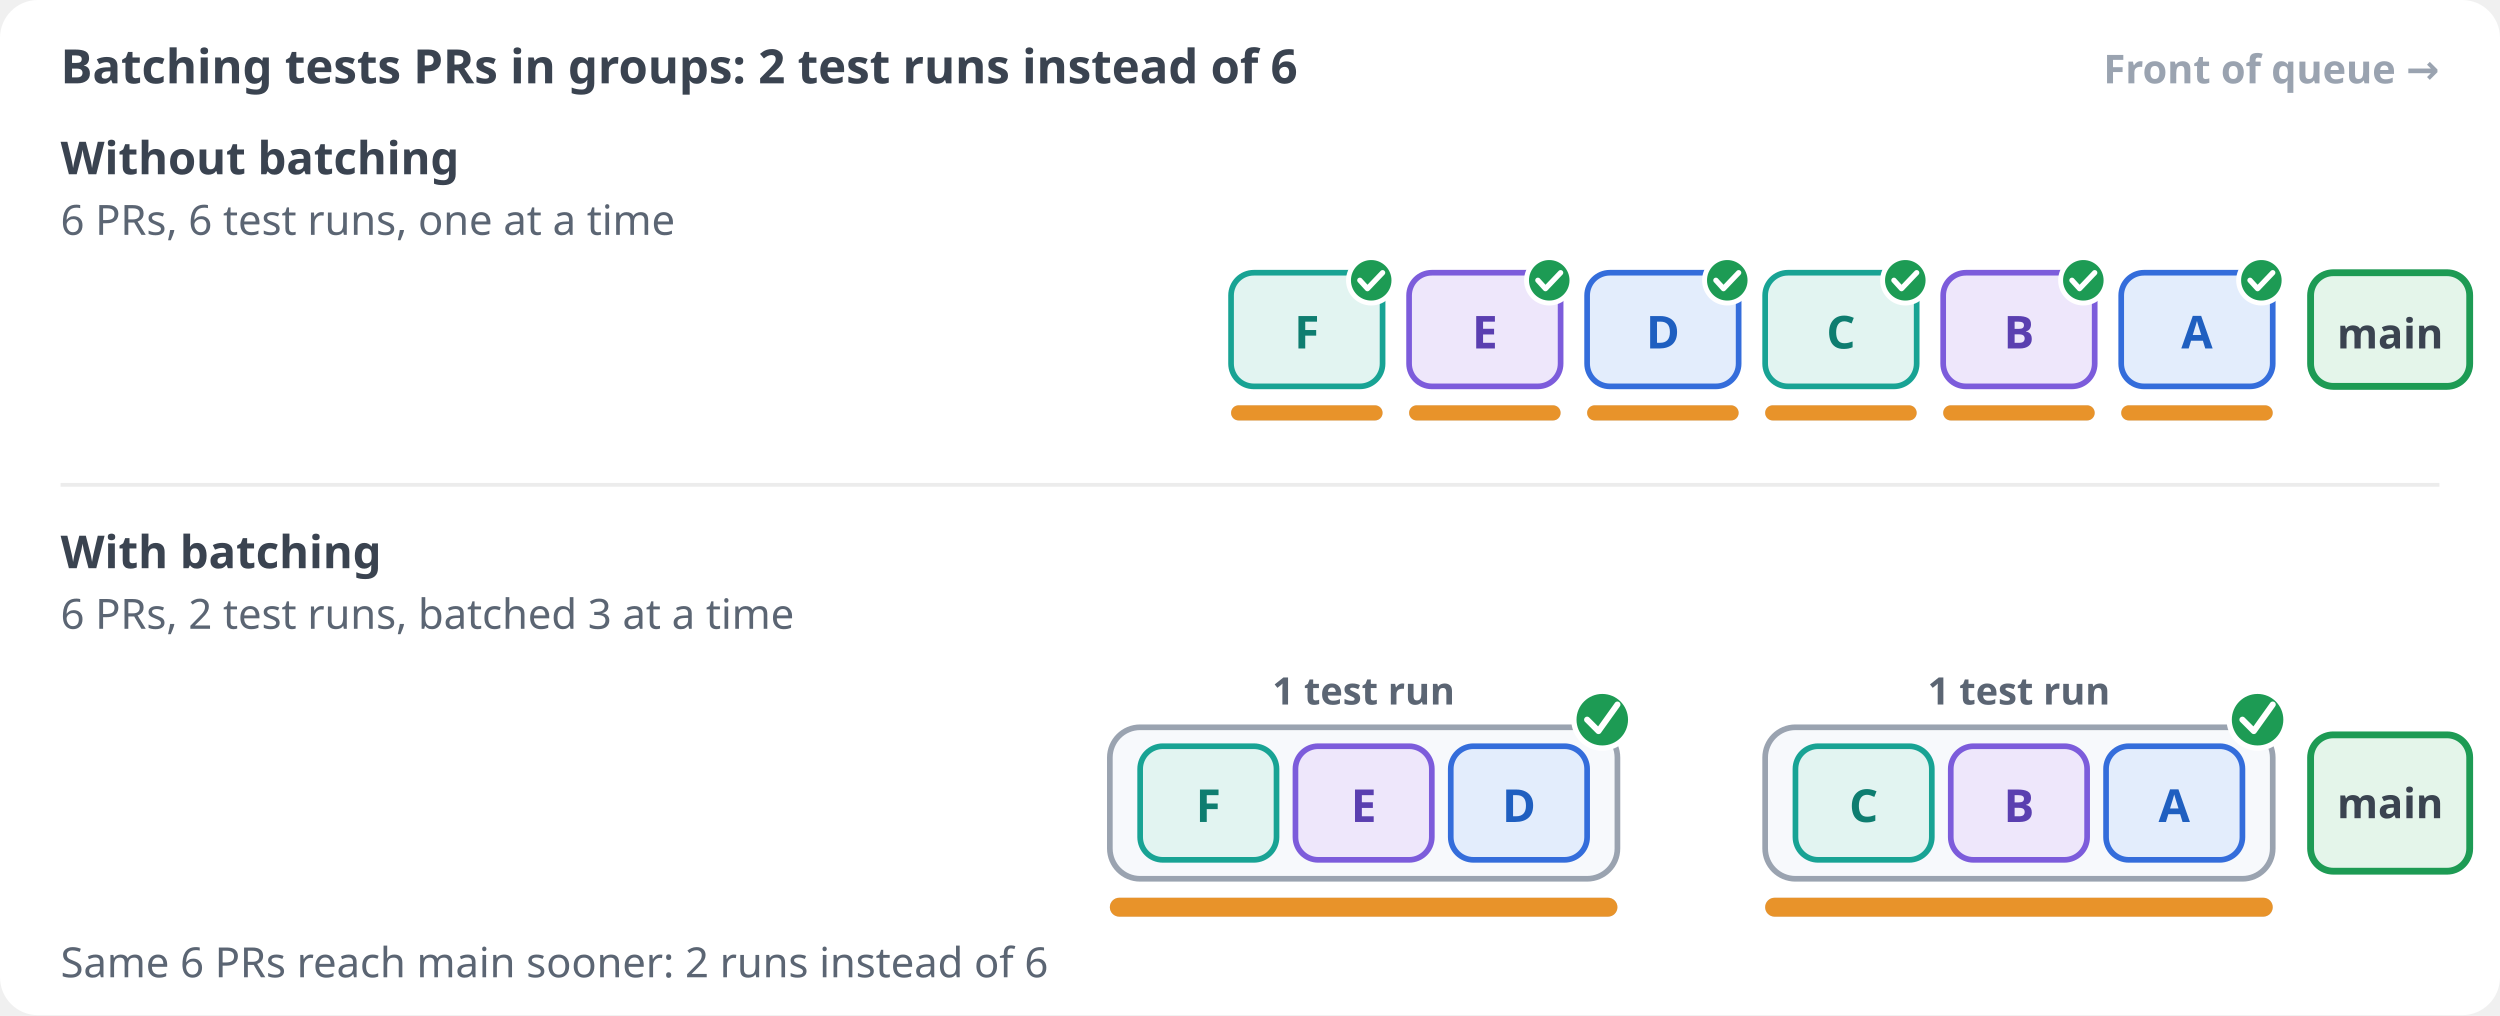
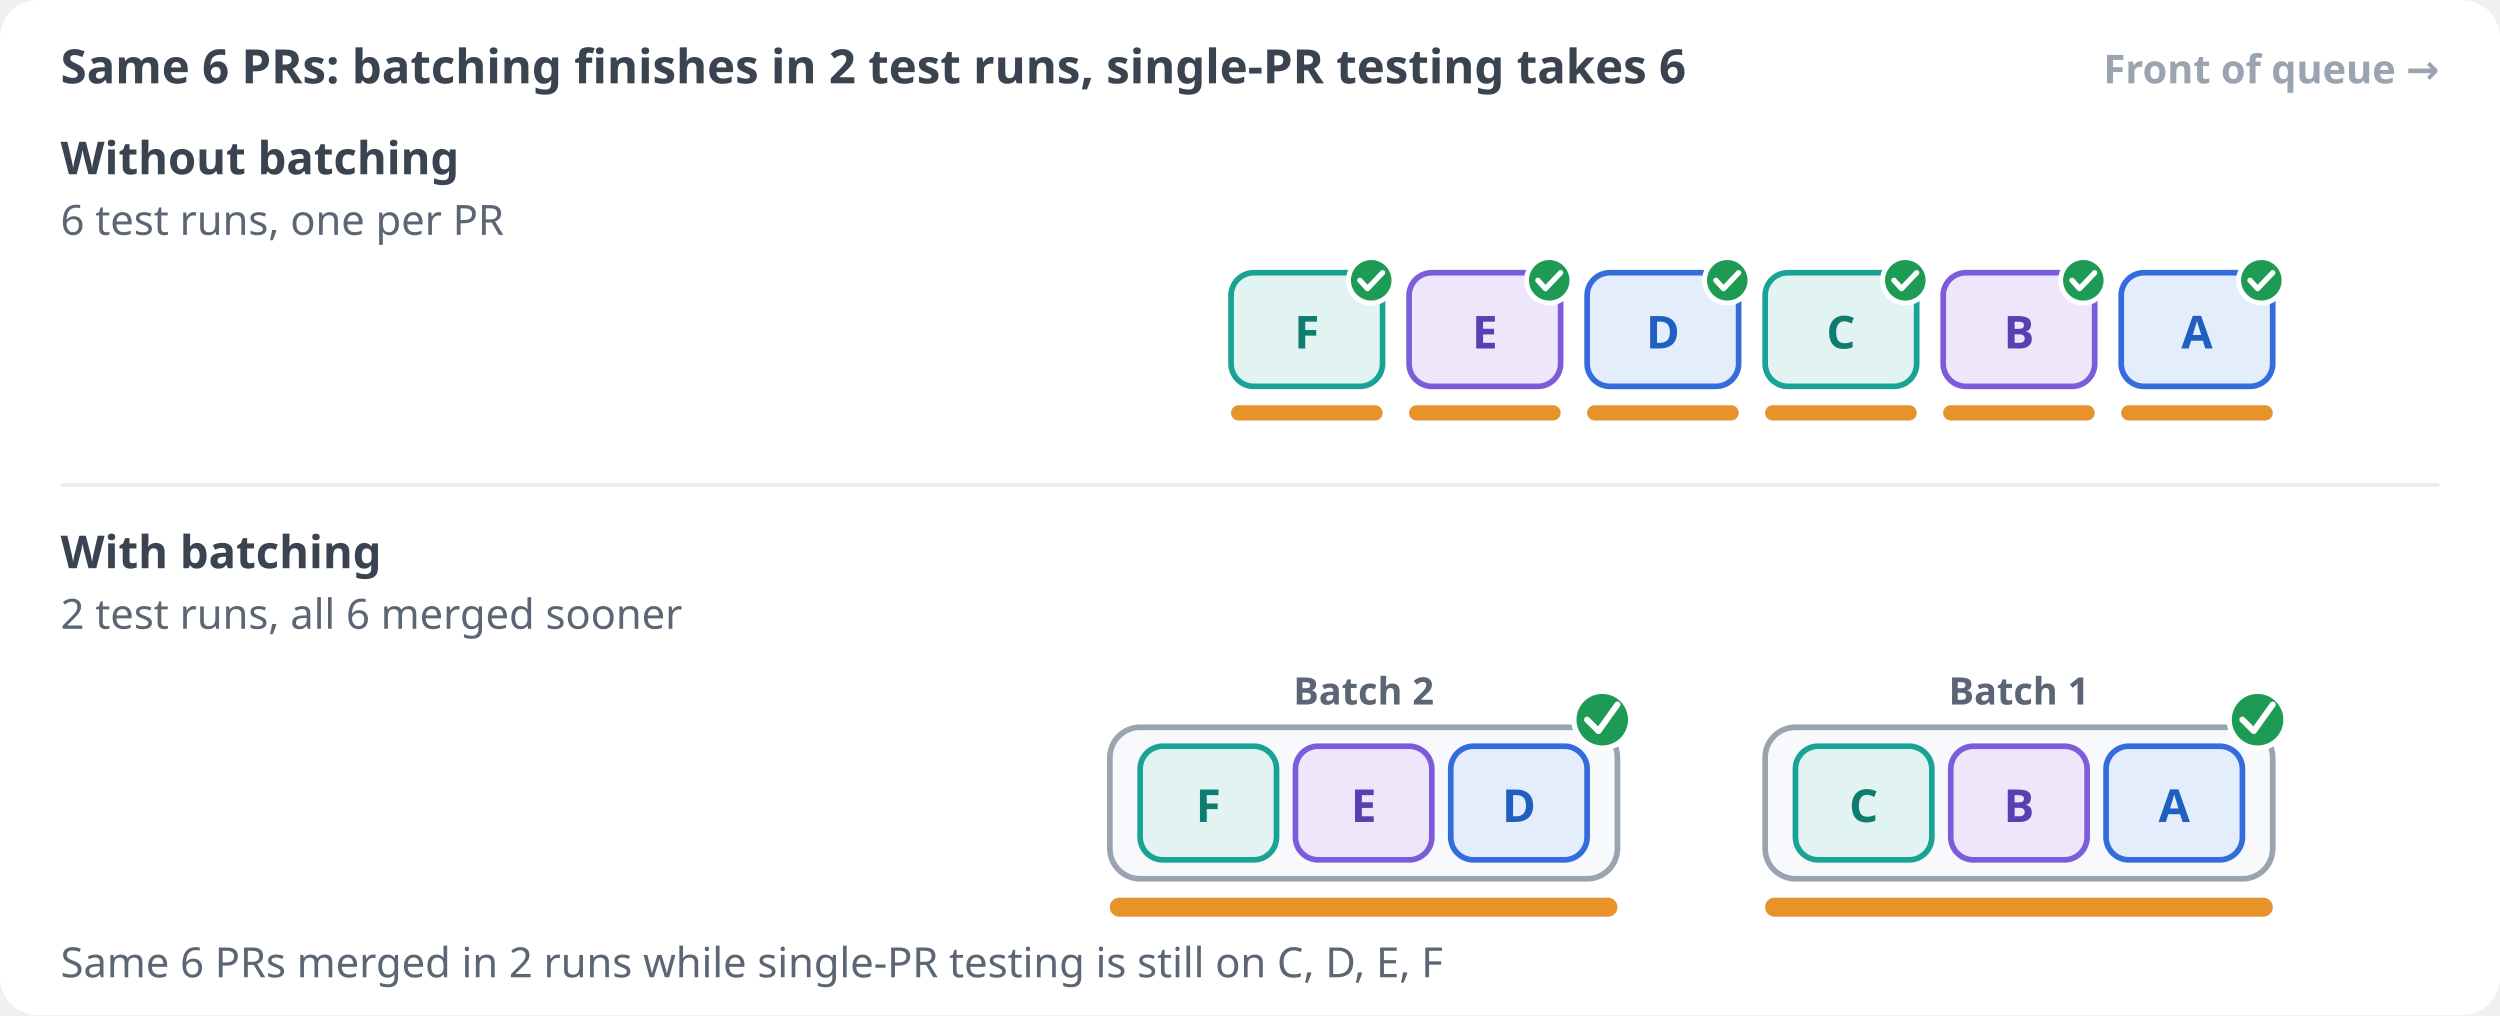
- <svg xmlns="http://www.w3.org/2000/svg" viewBox="0 0 660 268" width="660" height="268" role="img" aria-label="A comparison of testing six pull requests A to F without batching versus with batching. Without batching there are six test runs, one PR at a time, so it reaches main slowly. With batching the PRs are grouped into two batches, ABC and DEF, each tested in a single run, so the same six PRs reach main much sooner. A green check badge appears on each box as its test run completes. Main is on the right; PRs flow right to left back in history.">
+ <svg xmlns="http://www.w3.org/2000/svg" viewBox="0 0 660 268" width="660" height="268" role="img" aria-label="A throughput comparison of testing pull requests A to F, where one single-PR test takes the same time as one whole-batch test. Without batching, each PR is tested one at a time in its own cycle, so all six PRs A through F take six test runs to finish. With batching, the same six PRs finish in two test runs: Batch 1 ABC then Batch 2 DEF. While the with-batching panel is already done after two cycles, the without-batching panel is still grinding through C, D, E, F. A green check badge appears as each test run completes. Front of queue is on the right.">
  <style>
    .bar { transform-box: fill-box; transform-origin: left center; }
-     .bA { animation: bgA 9s linear infinite; }
-     .bB { animation: bgB 9s linear infinite; }
-     .bC { animation: bgC 9s linear infinite; }
-     .bD { animation: bgD 9s linear infinite; }
-     .bE { animation: bgE 9s linear infinite; }
-     .bF { animation: bgF 9s linear infinite; }
-     .wABC { animation: bgABC 9s linear infinite; }
-     .wDEF { animation: bgDEF 9s linear infinite; }
-     .bdgA { animation: bdgA 9s linear infinite; }
-     .bdgB { animation: bdgB 9s linear infinite; }
-     .bdgC { animation: bdgC 9s linear infinite; }
-     .bdgD { animation: bdgD 9s linear infinite; }
-     .bdgE { animation: bdgE 9s linear infinite; }
-     .bdgF { animation: bdgF 9s linear infinite; }
-     .bdgABC { animation: bdgABCk 9s linear infinite; }
-     .bdgDEF { animation: bdgDEFk 9s linear infinite; }
-     .glowNo { animation: bgGlowNo 9s linear infinite; }
-     .glowYes { animation: bgGlowYes 9s linear infinite; }
-     /* WITHOUT batching: 6 runs in sequence, each ~10% of the loop */
-     @keyframes bgA { 0%,4% { transform: scaleX(0); fill: #e8932a; } 14% { transform: scaleX(1); fill: #e8932a; } 15%,100% { transform: scaleX(1); fill: #1d9b54; } }
-     @keyframes bgB { 0%,14% { transform: scaleX(0); fill: #e8932a; } 24% { transform: scaleX(1); fill: #e8932a; } 25%,100% { transform: scaleX(1); fill: #1d9b54; } }
-     @keyframes bgC { 0%,24% { transform: scaleX(0); fill: #e8932a; } 34% { transform: scaleX(1); fill: #e8932a; } 35%,100% { transform: scaleX(1); fill: #1d9b54; } }
-     @keyframes bgD { 0%,34% { transform: scaleX(0); fill: #e8932a; } 44% { transform: scaleX(1); fill: #e8932a; } 45%,100% { transform: scaleX(1); fill: #1d9b54; } }
-     @keyframes bgE { 0%,44% { transform: scaleX(0); fill: #e8932a; } 54% { transform: scaleX(1); fill: #e8932a; } 55%,100% { transform: scaleX(1); fill: #1d9b54; } }
-     @keyframes bgF { 0%,54% { transform: scaleX(0); fill: #e8932a; } 64% { transform: scaleX(1); fill: #e8932a; } 65%,100% { transform: scaleX(1); fill: #1d9b54; } }
-     /* WITH batching: 2 runs in sequence, ABC then DEF */
-     @keyframes bgABC { 0%,4% { transform: scaleX(0); fill: #e8932a; } 22% { transform: scaleX(1); fill: #e8932a; } 23%,100% { transform: scaleX(1); fill: #1d9b54; } }
-     @keyframes bgDEF { 0%,22% { transform: scaleX(0); fill: #e8932a; } 40% { transform: scaleX(1); fill: #e8932a; } 41%,100% { transform: scaleX(1); fill: #1d9b54; } }
-     /* completion badges: pop in right after each bar finishes, hold to 100% */
-     @keyframes bdgA { 0%,15% { opacity: 0; } 17%,100% { opacity: 1; } }
-     @keyframes bdgB { 0%,25% { opacity: 0; } 27%,100% { opacity: 1; } }
-     @keyframes bdgC { 0%,35% { opacity: 0; } 37%,100% { opacity: 1; } }
-     @keyframes bdgD { 0%,45% { opacity: 0; } 47%,100% { opacity: 1; } }
-     @keyframes bdgE { 0%,55% { opacity: 0; } 57%,100% { opacity: 1; } }
-     @keyframes bdgF { 0%,65% { opacity: 0; } 67%,100% { opacity: 1; } }
-     @keyframes bdgABCk { 0%,23% { opacity: 0; } 25%,100% { opacity: 1; } }
-     @keyframes bdgDEFk { 0%,41% { opacity: 0; } 43%,100% { opacity: 1; } }
-     @keyframes bgGlowYes { 0%,42% { opacity: 0; } 46%,100% { opacity: 1; } }
-     @keyframes bgGlowNo { 0%,65% { opacity: 0; } 68%,100% { opacity: 1; } }
+     .bA { animation: bgA 7s linear infinite; }
+     .bB { animation: bgB 7s linear infinite; }
+     .bC { animation: bgC 7s linear infinite; }
+     .bD { animation: bgD 7s linear infinite; }
+     .bE { animation: bgE 7s linear infinite; }
+     .bF { animation: bgF 7s linear infinite; }
+     .wABC { animation: bgABC 7s linear infinite; }
+     .wDEF { animation: bgDEF 7s linear infinite; }
+     .bdgA { animation: bdgAk 7s linear infinite; }
+     .bdgB { animation: bdgBk 7s linear infinite; }
+     .bdgC { animation: bdgCk 7s linear infinite; }
+     .bdgD { animation: bdgDk 7s linear infinite; }
+     .bdgE { animation: bdgEk 7s linear infinite; }
+     .bdgF { animation: bdgFk 7s linear infinite; }
+     .bdgABC { animation: bdgABCk 7s linear infinite; }
+     .bdgDEF { animation: bdgDEFk 7s linear infinite; }
+     /* WITHOUT batching: six PRs tested one at a time, A..F, 0.5s each, 1% gaps */
+     @keyframes bgA { 0% { transform: scaleX(0); fill: #e8932a; } 7.143% { transform: scaleX(1); fill: #e8932a; } 7.6%,100% { transform: scaleX(1); fill: #1d9b54; } }
+     @keyframes bgB { 0%,8.143% { transform: scaleX(0); fill: #e8932a; } 15.286% { transform: scaleX(1); fill: #e8932a; } 15.75%,100% { transform: scaleX(1); fill: #1d9b54; } }
+     @keyframes bgC { 0%,16.286% { transform: scaleX(0); fill: #e8932a; } 23.429% { transform: scaleX(1); fill: #e8932a; } 23.9%,100% { transform: scaleX(1); fill: #1d9b54; } }
+     @keyframes bgD { 0%,24.429% { transform: scaleX(0); fill: #e8932a; } 31.572% { transform: scaleX(1); fill: #e8932a; } 32%,100% { transform: scaleX(1); fill: #1d9b54; } }
+     @keyframes bgE { 0%,32.572% { transform: scaleX(0); fill: #e8932a; } 39.715% { transform: scaleX(1); fill: #e8932a; } 40.2%,100% { transform: scaleX(1); fill: #1d9b54; } }
+     @keyframes bgF { 0%,40.715% { transform: scaleX(0); fill: #e8932a; } 47.858% { transform: scaleX(1); fill: #e8932a; } 48.3%,100% { transform: scaleX(1); fill: #1d9b54; } }
+     /* WITH batching: cycle 1 = Batch 1 (ABC), cycle 2 = Batch 2 (DEF), done at 2 cycles */
+     @keyframes bgABC { 0% { transform: scaleX(0); fill: #e8932a; } 7.143% { transform: scaleX(1); fill: #e8932a; } 7.6%,100% { transform: scaleX(1); fill: #1d9b54; } }
+     @keyframes bgDEF { 0%,8.143% { transform: scaleX(0); fill: #e8932a; } 15.286% { transform: scaleX(1); fill: #e8932a; } 15.75%,100% { transform: scaleX(1); fill: #1d9b54; } }
+     /* completion badges: pop in ~0.15s after each bar finishes, hold to 100% */
+     @keyframes bdgAk { 0%,7.6% { opacity: 0; } 9.6%,100% { opacity: 1; } }
+     @keyframes bdgBk { 0%,15.75% { opacity: 0; } 17.75%,100% { opacity: 1; } }
+     @keyframes bdgCk { 0%,23.9% { opacity: 0; } 25.9%,100% { opacity: 1; } }
+     @keyframes bdgDk { 0%,32% { opacity: 0; } 34%,100% { opacity: 1; } }
+     @keyframes bdgEk { 0%,40.2% { opacity: 0; } 42.2%,100% { opacity: 1; } }
+     @keyframes bdgFk { 0%,48.3% { opacity: 0; } 50.3%,100% { opacity: 1; } }
+     @keyframes bdgABCk { 0%,7.6% { opacity: 0; } 9.6%,100% { opacity: 1; } }
+     @keyframes bdgDEFk { 0%,15.75% { opacity: 0; } 17.75%,100% { opacity: 1; } }
    @media (prefers-reduced-motion: reduce) {
      .bA, .bB, .bC, .bD, .bE, .bF, .wABC, .wDEF,
-       .bdgA, .bdgB, .bdgC, .bdgD, .bdgE, .bdgF, .bdgABC, .bdgDEF,
-       .glowNo, .glowYes { animation: none; }
+       .bdgA, .bdgB, .bdgC, .bdgD, .bdgE, .bdgF, .bdgABC, .bdgDEF { animation: none; }
      .bar { transform: scaleX(1); fill: #1d9b54; }
-       .bdgA, .bdgB, .bdgC, .bdgD, .bdgE, .bdgF, .bdgABC, .bdgDEF, .glowNo, .glowYes { opacity: 1; }
+       .bdgA, .bdgB, .bdgC, .bdgD, .bdgE, .bdgF, .bdgABC, .bdgDEF { opacity: 1; }
    }
  </style>
  <rect x="0" y="0" width="660" height="268" rx="10" fill="#ffffff" />
-   <text x="16" y="22" font-family="ui-sans-serif, system-ui, sans-serif" font-size="12.5" font-weight="700" fill="#3a4350">Batching tests PRs in groups: 2 test runs instead of 6</text>
+   <text x="16" y="22" font-family="ui-sans-serif, system-ui, sans-serif" font-size="12.5" font-weight="700" fill="#3a4350">Same 6 PRs: batching finishes in 2 test runs, single-PR testing takes 6</text>
  <text x="644" y="22" text-anchor="end" font-family="ui-sans-serif, system-ui, sans-serif" font-size="10.5" font-weight="600" fill="#9aa3b0">Front of queue →</text>
  <g font-family="ui-sans-serif, system-ui, sans-serif">
    <text x="16" y="46" font-size="12" font-weight="700" fill="#3a4350">Without batching</text>
-     <text x="16" y="62" font-size="11" fill="#5b6573">6 PRs, 6 test runs, one at a time</text>
+     <text x="16" y="62" font-size="11" fill="#5b6573">6 test runs, one per PR</text>
    <rect x="325" y="72" width="40" height="30" rx="6" fill="#e2f4f1" stroke="#18a394" stroke-width="1.5" />
    <text x="345" y="92" text-anchor="middle" font-size="12" font-weight="700" fill="#0e7d70">F</text>
    <rect x="372" y="72" width="40" height="30" rx="6" fill="#eee7fb" stroke="#7c5cdb" stroke-width="1.5" />
    <text x="392" y="92" text-anchor="middle" font-size="12" font-weight="700" fill="#5a3fb0">E</text>
    <rect x="419" y="72" width="40" height="30" rx="6" fill="#e3edfc" stroke="#346DDB" stroke-width="1.5" />
    <text x="439" y="92" text-anchor="middle" font-size="12" font-weight="700" fill="#1f5fc0">D</text>
    <rect x="466" y="72" width="40" height="30" rx="6" fill="#e2f4f1" stroke="#18a394" stroke-width="1.5" />
    <text x="486" y="92" text-anchor="middle" font-size="12" font-weight="700" fill="#0e7d70">C</text>
    <rect x="513" y="72" width="40" height="30" rx="6" fill="#eee7fb" stroke="#7c5cdb" stroke-width="1.5" />
    <text x="533" y="92" text-anchor="middle" font-size="12" font-weight="700" fill="#5a3fb0">B</text>
    <rect x="560" y="72" width="40" height="30" rx="6" fill="#e3edfc" stroke="#346DDB" stroke-width="1.5" />
    <text x="580" y="92" text-anchor="middle" font-size="12" font-weight="700" fill="#1f5fc0">A</text>
-     <rect x="610" y="72" width="42" height="30" rx="6" fill="#eef1f5" stroke="#9aa3b0" stroke-width="1.5" />
-     <rect class="glowNo" x="610" y="72" width="42" height="30" rx="6" fill="#e4f5ea" stroke="#1d9b54" stroke-width="1.8" />
-     <text x="631" y="92" text-anchor="middle" font-size="11" font-weight="700" fill="#3a4350">main</text>
    <rect x="560" y="107" width="40" height="4" rx="2" fill="#d9dee6" />
    <rect class="bar bA" x="560" y="107" width="40" height="4" rx="2" fill="#e8932a" />
    <rect x="513" y="107" width="40" height="4" rx="2" fill="#d9dee6" />
    <rect class="bar bB" x="513" y="107" width="40" height="4" rx="2" fill="#e8932a" />
    <rect x="466" y="107" width="40" height="4" rx="2" fill="#d9dee6" />
    <rect class="bar bC" x="466" y="107" width="40" height="4" rx="2" fill="#e8932a" />
    <rect x="419" y="107" width="40" height="4" rx="2" fill="#d9dee6" />
    <rect class="bar bD" x="419" y="107" width="40" height="4" rx="2" fill="#e8932a" />
    <rect x="372" y="107" width="40" height="4" rx="2" fill="#d9dee6" />
    <rect class="bar bE" x="372" y="107" width="40" height="4" rx="2" fill="#e8932a" />
    <rect x="325" y="107" width="40" height="4" rx="2" fill="#d9dee6" />
    <rect class="bar bF" x="325" y="107" width="40" height="4" rx="2" fill="#e8932a" />
    <g class="bdgA">
      <circle cx="597" cy="74" r="6" fill="#1d9b54" stroke="#fff" stroke-width="1.3" />
      <polyline points="594,74 596,76.2 600,72" fill="none" stroke="#fff" stroke-width="1.4" stroke-linecap="round" stroke-linejoin="round" />
    </g>
    <g class="bdgB">
      <circle cx="550" cy="74" r="6" fill="#1d9b54" stroke="#fff" stroke-width="1.3" />
      <polyline points="547,74 549,76.2 553,72" fill="none" stroke="#fff" stroke-width="1.4" stroke-linecap="round" stroke-linejoin="round" />
    </g>
    <g class="bdgC">
      <circle cx="503" cy="74" r="6" fill="#1d9b54" stroke="#fff" stroke-width="1.3" />
      <polyline points="500,74 502,76.2 506,72" fill="none" stroke="#fff" stroke-width="1.4" stroke-linecap="round" stroke-linejoin="round" />
    </g>
    <g class="bdgD">
      <circle cx="456" cy="74" r="6" fill="#1d9b54" stroke="#fff" stroke-width="1.3" />
      <polyline points="453,74 455,76.2 459,72" fill="none" stroke="#fff" stroke-width="1.4" stroke-linecap="round" stroke-linejoin="round" />
    </g>
    <g class="bdgE">
      <circle cx="409" cy="74" r="6" fill="#1d9b54" stroke="#fff" stroke-width="1.3" />
      <polyline points="406,74 408,76.2 412,72" fill="none" stroke="#fff" stroke-width="1.4" stroke-linecap="round" stroke-linejoin="round" />
    </g>
    <g class="bdgF">
      <circle cx="362" cy="74" r="6" fill="#1d9b54" stroke="#fff" stroke-width="1.3" />
      <polyline points="359,74 361,76.2 365,72" fill="none" stroke="#fff" stroke-width="1.4" stroke-linecap="round" stroke-linejoin="round" />
    </g>
  </g>
  <line x1="16" y1="128" x2="644" y2="128" stroke="#ececec" stroke-width="1" />
  <g font-family="ui-sans-serif, system-ui, sans-serif">
    <text x="16" y="150" font-size="12" font-weight="700" fill="#3a4350">With batching</text>
-     <text x="16" y="166" font-size="11" fill="#5b6573">6 PRs, 2 test runs, batched 3 at a time</text>
-     <text x="360" y="186" text-anchor="middle" font-size="10" font-weight="600" fill="#5b6573">1 test run</text>
-     <text x="533" y="186" text-anchor="middle" font-size="10" font-weight="600" fill="#5b6573">1 test run</text>
+     <text x="16" y="166" font-size="11" fill="#5b6573">2 test runs, all 6 merged sooner</text>
+     <text x="360" y="186" text-anchor="middle" font-size="10" font-weight="600" fill="#5b6573">Batch 2</text>
+     <text x="533" y="186" text-anchor="middle" font-size="10" font-weight="600" fill="#5b6573">Batch 1</text>
    <rect x="293" y="192" width="134" height="40" rx="8" fill="#f7f9fc" stroke="#9aa3b0" stroke-width="1.5" />
    <rect x="301" y="197" width="36" height="30" rx="6" fill="#e2f4f1" stroke="#18a394" stroke-width="1.5" />
    <text x="319" y="217" text-anchor="middle" font-size="12" font-weight="700" fill="#0e7d70">F</text>
    <rect x="342" y="197" width="36" height="30" rx="6" fill="#eee7fb" stroke="#7c5cdb" stroke-width="1.5" />
    <text x="360" y="217" text-anchor="middle" font-size="12" font-weight="700" fill="#5a3fb0">E</text>
    <rect x="383" y="197" width="36" height="30" rx="6" fill="#e3edfc" stroke="#346DDB" stroke-width="1.5" />
    <text x="401" y="217" text-anchor="middle" font-size="12" font-weight="700" fill="#1f5fc0">D</text>
    <rect x="466" y="192" width="134" height="40" rx="8" fill="#f7f9fc" stroke="#9aa3b0" stroke-width="1.5" />
    <rect x="474" y="197" width="36" height="30" rx="6" fill="#e2f4f1" stroke="#18a394" stroke-width="1.5" />
    <text x="492" y="217" text-anchor="middle" font-size="12" font-weight="700" fill="#0e7d70">C</text>
    <rect x="515" y="197" width="36" height="30" rx="6" fill="#eee7fb" stroke="#7c5cdb" stroke-width="1.5" />
    <text x="533" y="217" text-anchor="middle" font-size="12" font-weight="700" fill="#5a3fb0">B</text>
    <rect x="556" y="197" width="36" height="30" rx="6" fill="#e3edfc" stroke="#346DDB" stroke-width="1.5" />
    <text x="574" y="217" text-anchor="middle" font-size="12" font-weight="700" fill="#1f5fc0">A</text>
-     <rect x="610" y="194" width="42" height="36" rx="6" fill="#eef1f5" stroke="#9aa3b0" stroke-width="1.5" />
-     <rect class="glowYes" x="610" y="194" width="42" height="36" rx="6" fill="#e4f5ea" stroke="#1d9b54" stroke-width="1.8" />
-     <text x="631" y="216" text-anchor="middle" font-size="11" font-weight="700" fill="#3a4350">main</text>
    <rect x="466" y="237" width="134" height="5" rx="2.5" fill="#d9dee6" />
    <rect class="bar wABC" x="466" y="237" width="134" height="5" rx="2.5" fill="#e8932a" />
    <rect x="293" y="237" width="134" height="5" rx="2.5" fill="#d9dee6" />
    <rect class="bar wDEF" x="293" y="237" width="134" height="5" rx="2.5" fill="#e8932a" />
    <g class="bdgABC">
      <circle cx="596" cy="190" r="7.5" fill="#1d9b54" stroke="#fff" stroke-width="1.4" />
      <polyline points="592,190 595,193 600,186" fill="none" stroke="#fff" stroke-width="1.6" stroke-linecap="round" stroke-linejoin="round" />
    </g>
    <g class="bdgDEF">
      <circle cx="423" cy="190" r="7.5" fill="#1d9b54" stroke="#fff" stroke-width="1.4" />
      <polyline points="419,190 422,193 427,186" fill="none" stroke="#fff" stroke-width="1.6" stroke-linecap="round" stroke-linejoin="round" />
    </g>
-     <text x="16" y="258" font-size="11" fill="#5b6573">Same 6 PRs reach main sooner: 2 runs instead of 6</text>
+     <text x="16" y="258" font-size="11" fill="#5b6573">Same 6 PRs merged in 2 runs while single-PR testing is still on C, D, E, F</text>
  </g>
</svg>
